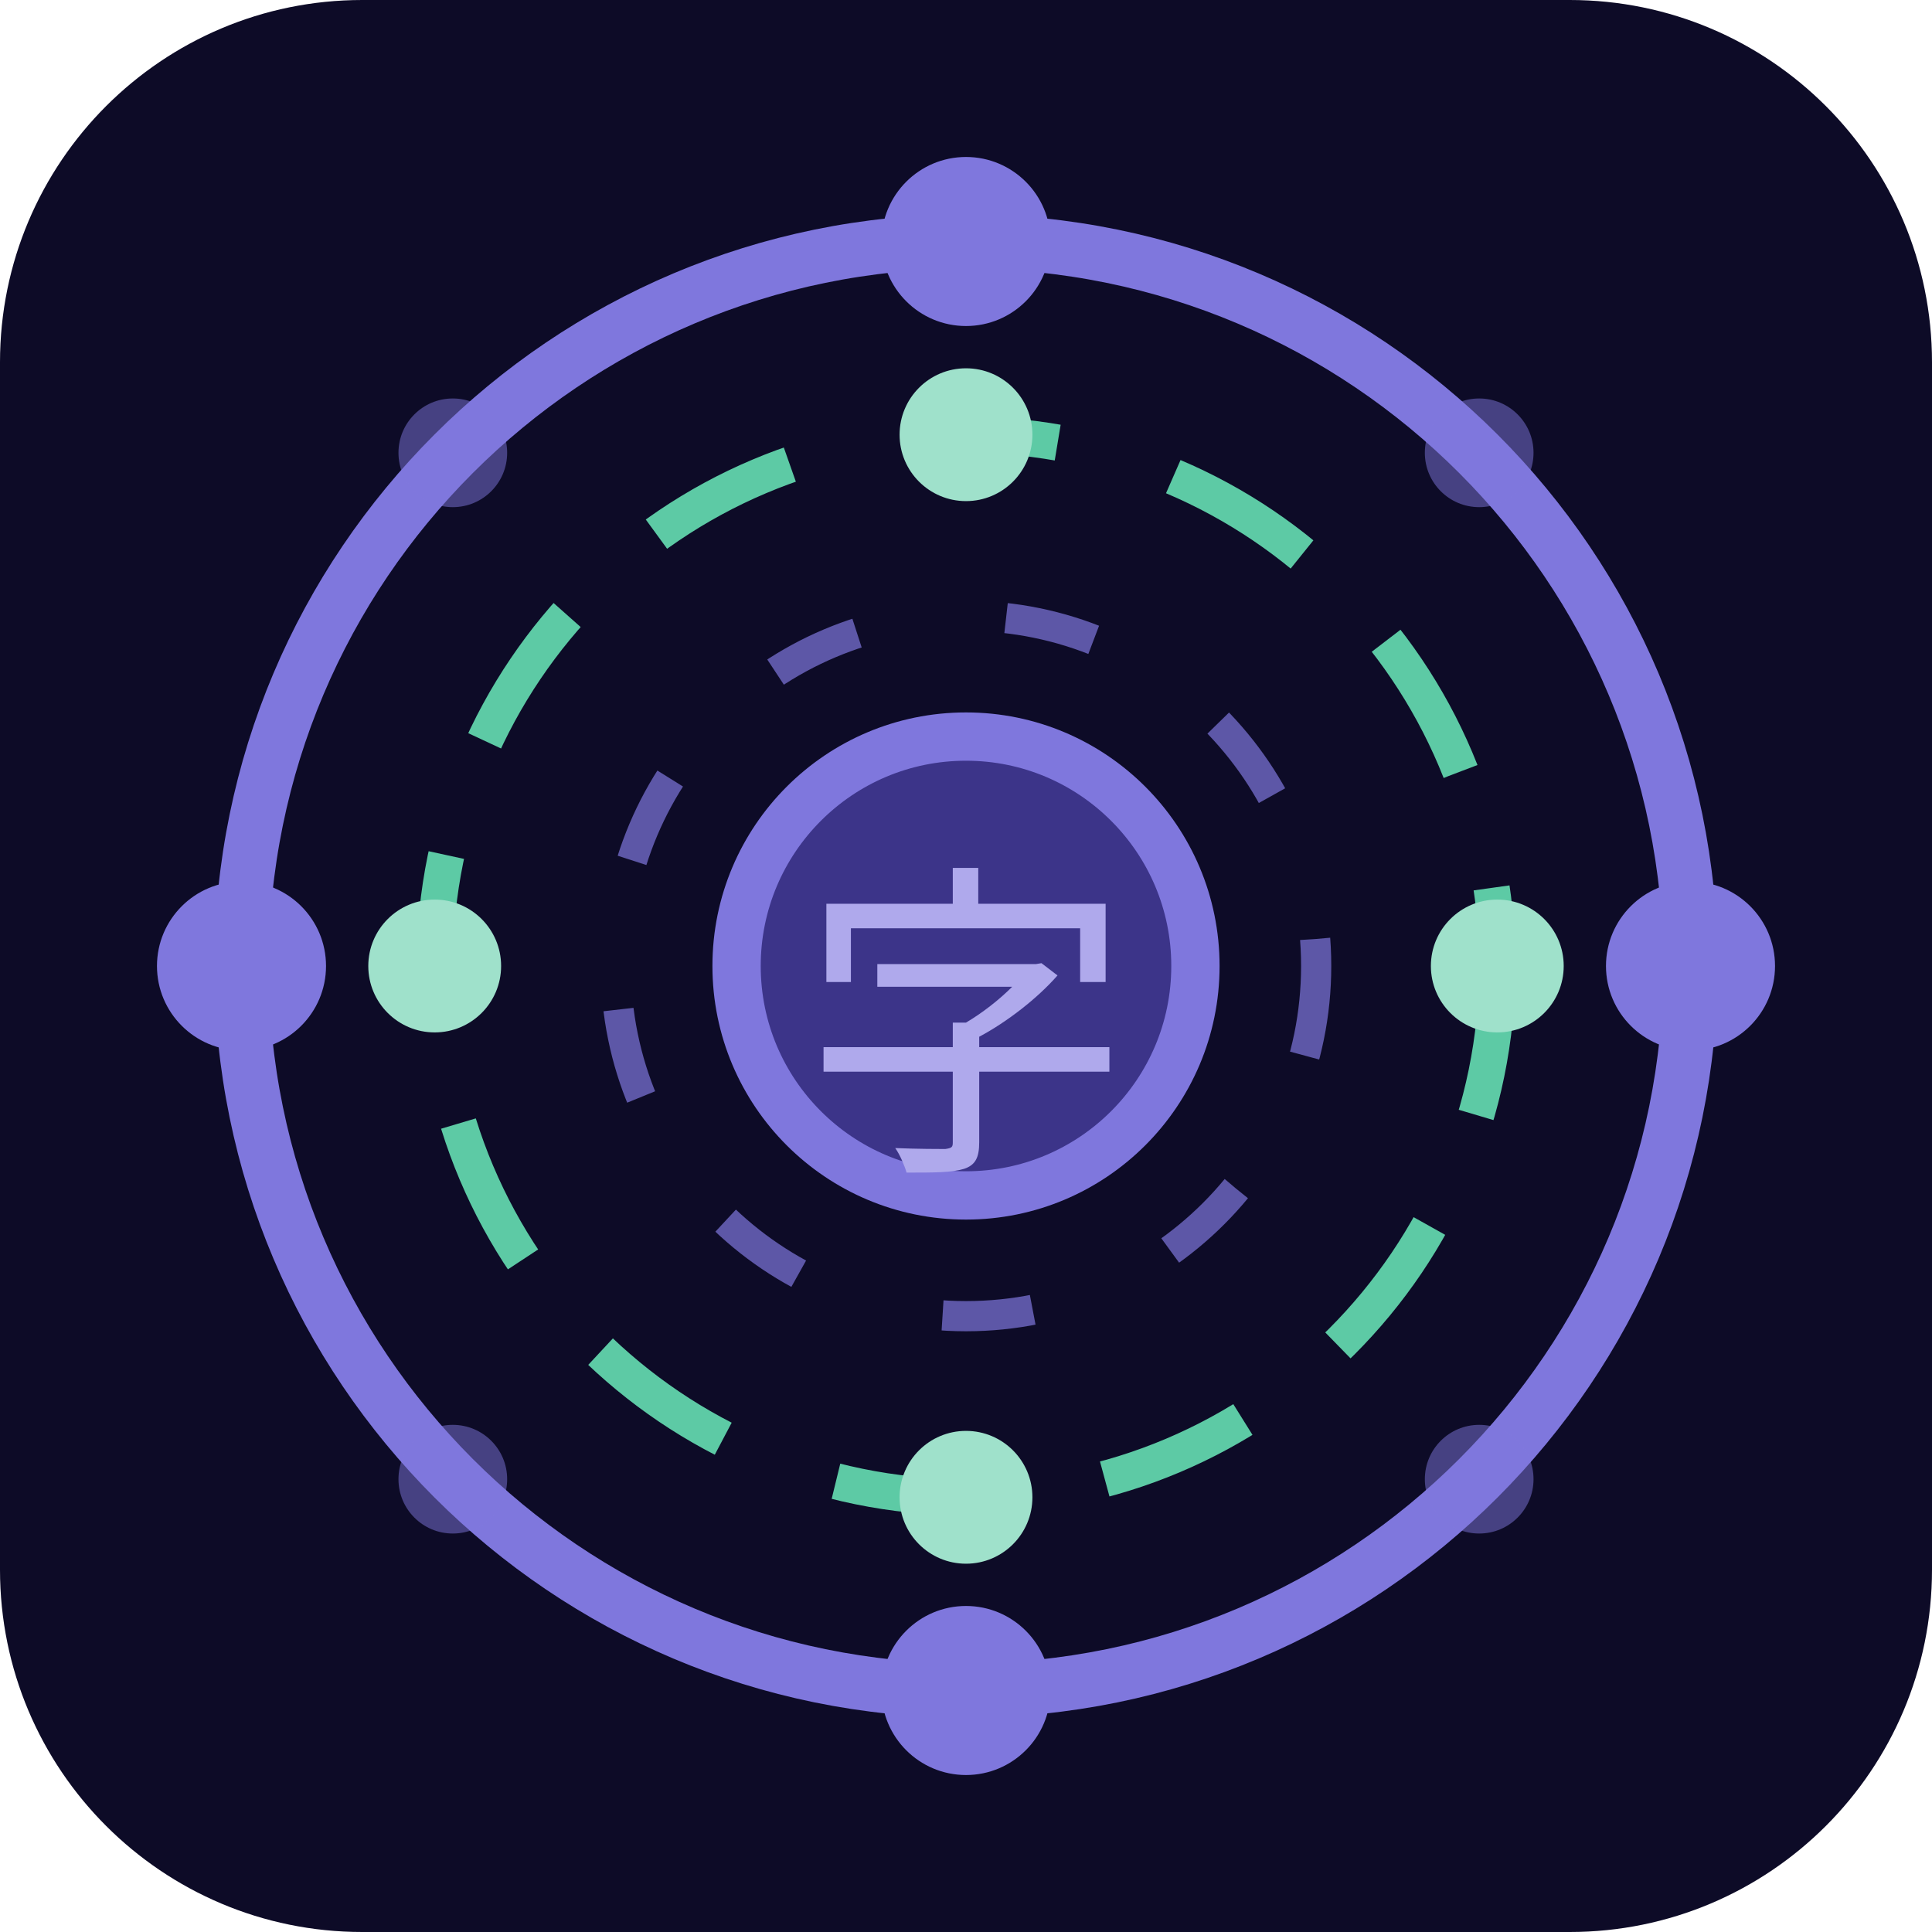
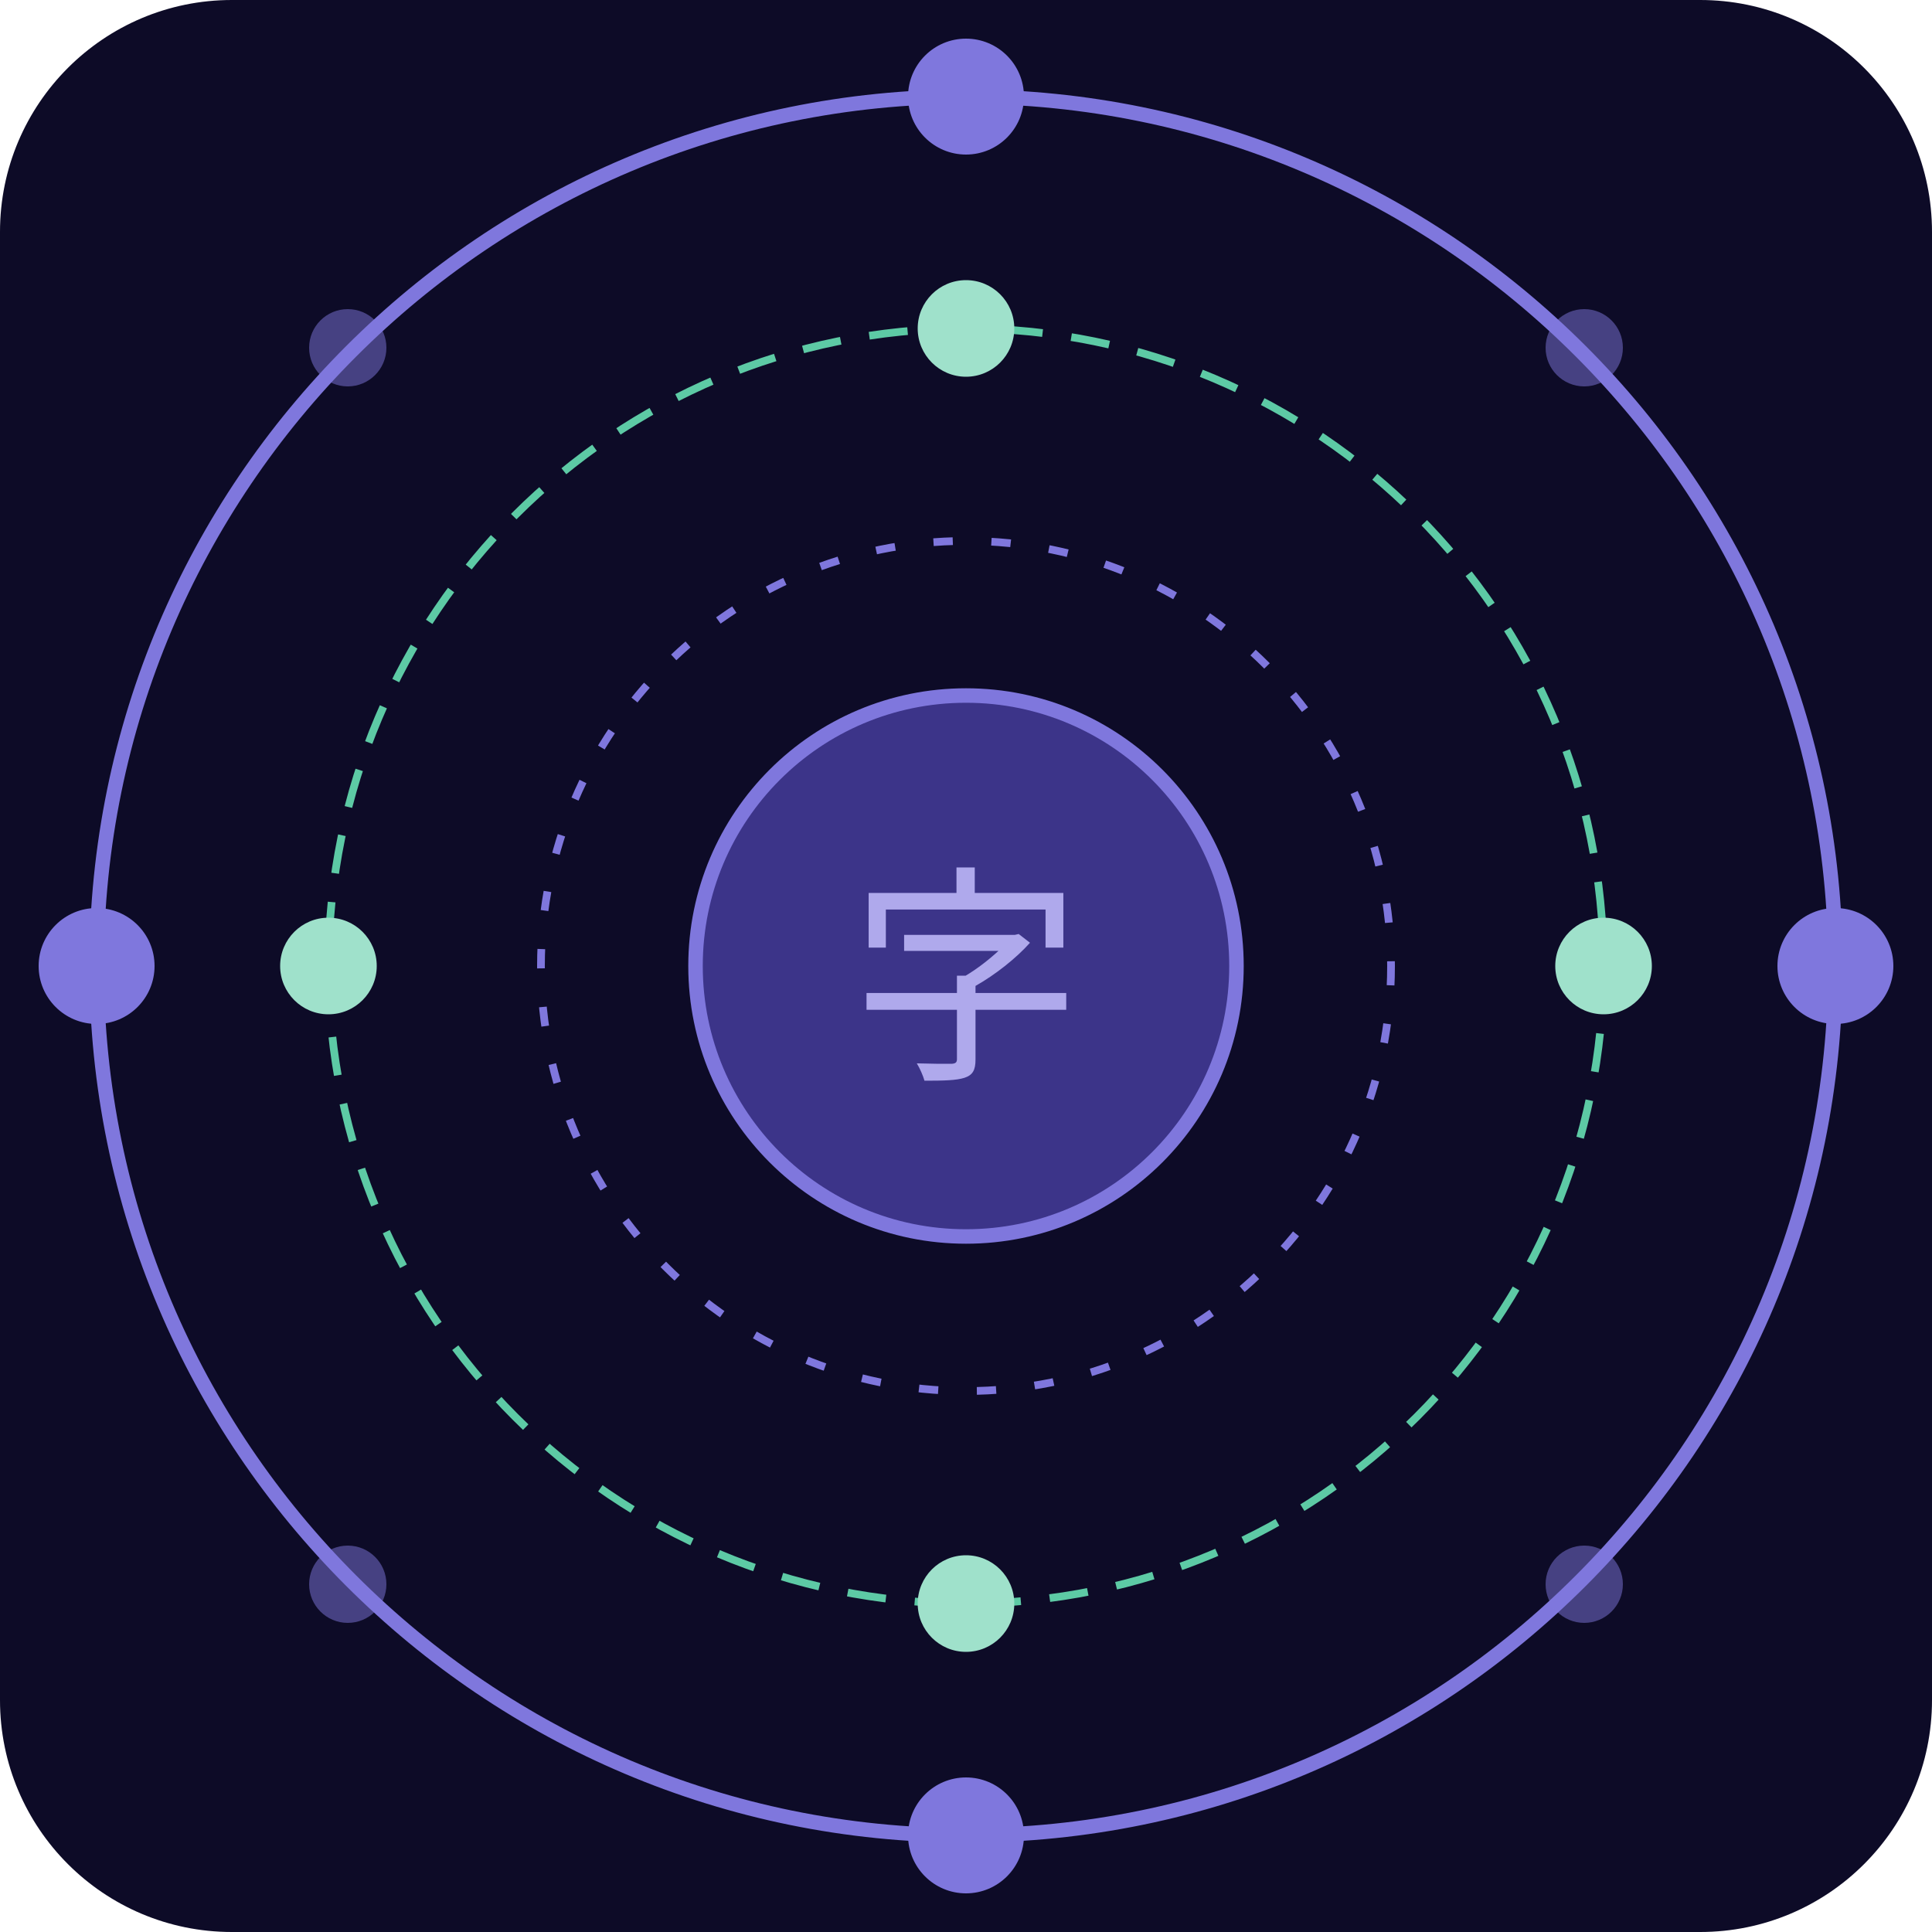
- <svg xmlns="http://www.w3.org/2000/svg" viewBox="0 0 32 32">
-   <rect width="32" height="32" rx="6" fill="#0D0B27" />
-   <circle cx="16" cy="16" r="12" fill="none" stroke="#7F77DD" stroke-width="0.9" />
-   <circle cx="16" cy="4" r="1.4" fill="#7F77DD" />
-   <circle cx="24.5" cy="7.5" r="0.9" fill="#7F77DD" opacity="0.5" />
-   <circle cx="28" cy="16" r="1.4" fill="#7F77DD" />
-   <circle cx="24.5" cy="24.5" r="0.9" fill="#7F77DD" opacity="0.5" />
-   <circle cx="16" cy="28" r="1.4" fill="#7F77DD" />
-   <circle cx="7.5" cy="24.5" r="0.9" fill="#7F77DD" opacity="0.5" />
-   <circle cx="4" cy="16" r="1.4" fill="#7F77DD" />
-   <circle cx="7.5" cy="7.5" r="0.9" fill="#7F77DD" opacity="0.5" />
-   <circle cx="16" cy="16" r="8.8" fill="none" stroke="#5DCAA5" stroke-width="0.6" stroke-dasharray="2.5 2" />
-   <circle cx="16" cy="7.2" r="1.1" fill="#9FE1CB" />
-   <circle cx="24.8" cy="16" r="1.1" fill="#9FE1CB" />
-   <circle cx="16" cy="24.8" r="1.1" fill="#9FE1CB" />
-   <circle cx="7.2" cy="16" r="1.1" fill="#9FE1CB" />
-   <circle cx="16" cy="16" r="5.8" fill="none" stroke="#7F77DD" stroke-width="0.5" stroke-dasharray="1.5 2.5" opacity="0.7" />
-   <circle cx="16" cy="16" r="3.8" fill="#3C3489" stroke="#7F77DD" stroke-width="0.8" />
-   <text x="16" y="19" text-anchor="middle" font-family="serif" font-size="5.5" font-weight="500" fill="#AFA9EC">字</text>
+ <svg xmlns="http://www.w3.org/2000/svg" viewBox="240 60 200 200" width="32" height="32">
+   <rect x="240" y="60" width="200" height="200" rx="24" fill="#0D0B27" />
+   <g transform="translate(340, 160)" fill="none">
+     <circle cx="0" cy="0" r="90" stroke="#7F77DD" stroke-width="1.5" />
+     <circle cx="0" cy="-90" r="6" fill="#7F77DD" />
+     <circle cx="64" cy="-64" r="4" fill="#7F77DD" opacity="0.5" />
+     <circle cx="90" cy="0" r="6" fill="#7F77DD" />
+     <circle cx="64" cy="64" r="4" fill="#7F77DD" opacity="0.5" />
+     <circle cx="0" cy="90" r="6" fill="#7F77DD" />
+     <circle cx="-64" cy="64" r="4" fill="#7F77DD" opacity="0.5" />
+     <circle cx="-90" cy="0" r="6" fill="#7F77DD" />
+     <circle cx="-64" cy="-64" r="4" fill="#7F77DD" opacity="0.5" />
+     <circle cx="0" cy="0" r="66" stroke="#5DCAA5" stroke-width="0.8" stroke-dasharray="4 3" />
+     <circle cx="0" cy="-66" r="5" fill="#9FE1CB" />
+     <circle cx="66" cy="0" r="5" fill="#9FE1CB" />
+     <circle cx="0" cy="66" r="5" fill="#9FE1CB" />
+     <circle cx="-66" cy="0" r="5" fill="#9FE1CB" />
+     <circle cx="0" cy="0" r="44" stroke="#7F77DD" stroke-width="0.8" stroke-dasharray="2 4" />
+     <circle cx="0" cy="0" r="28" fill="#3C3489" stroke="#7F77DD" stroke-width="1.5" />
+     <text x="0" y="10" text-anchor="middle" font-family="serif" font-size="24" font-weight="500" fill="#AFA9EC" stroke="none">字</text>
+   </g>
</svg>
